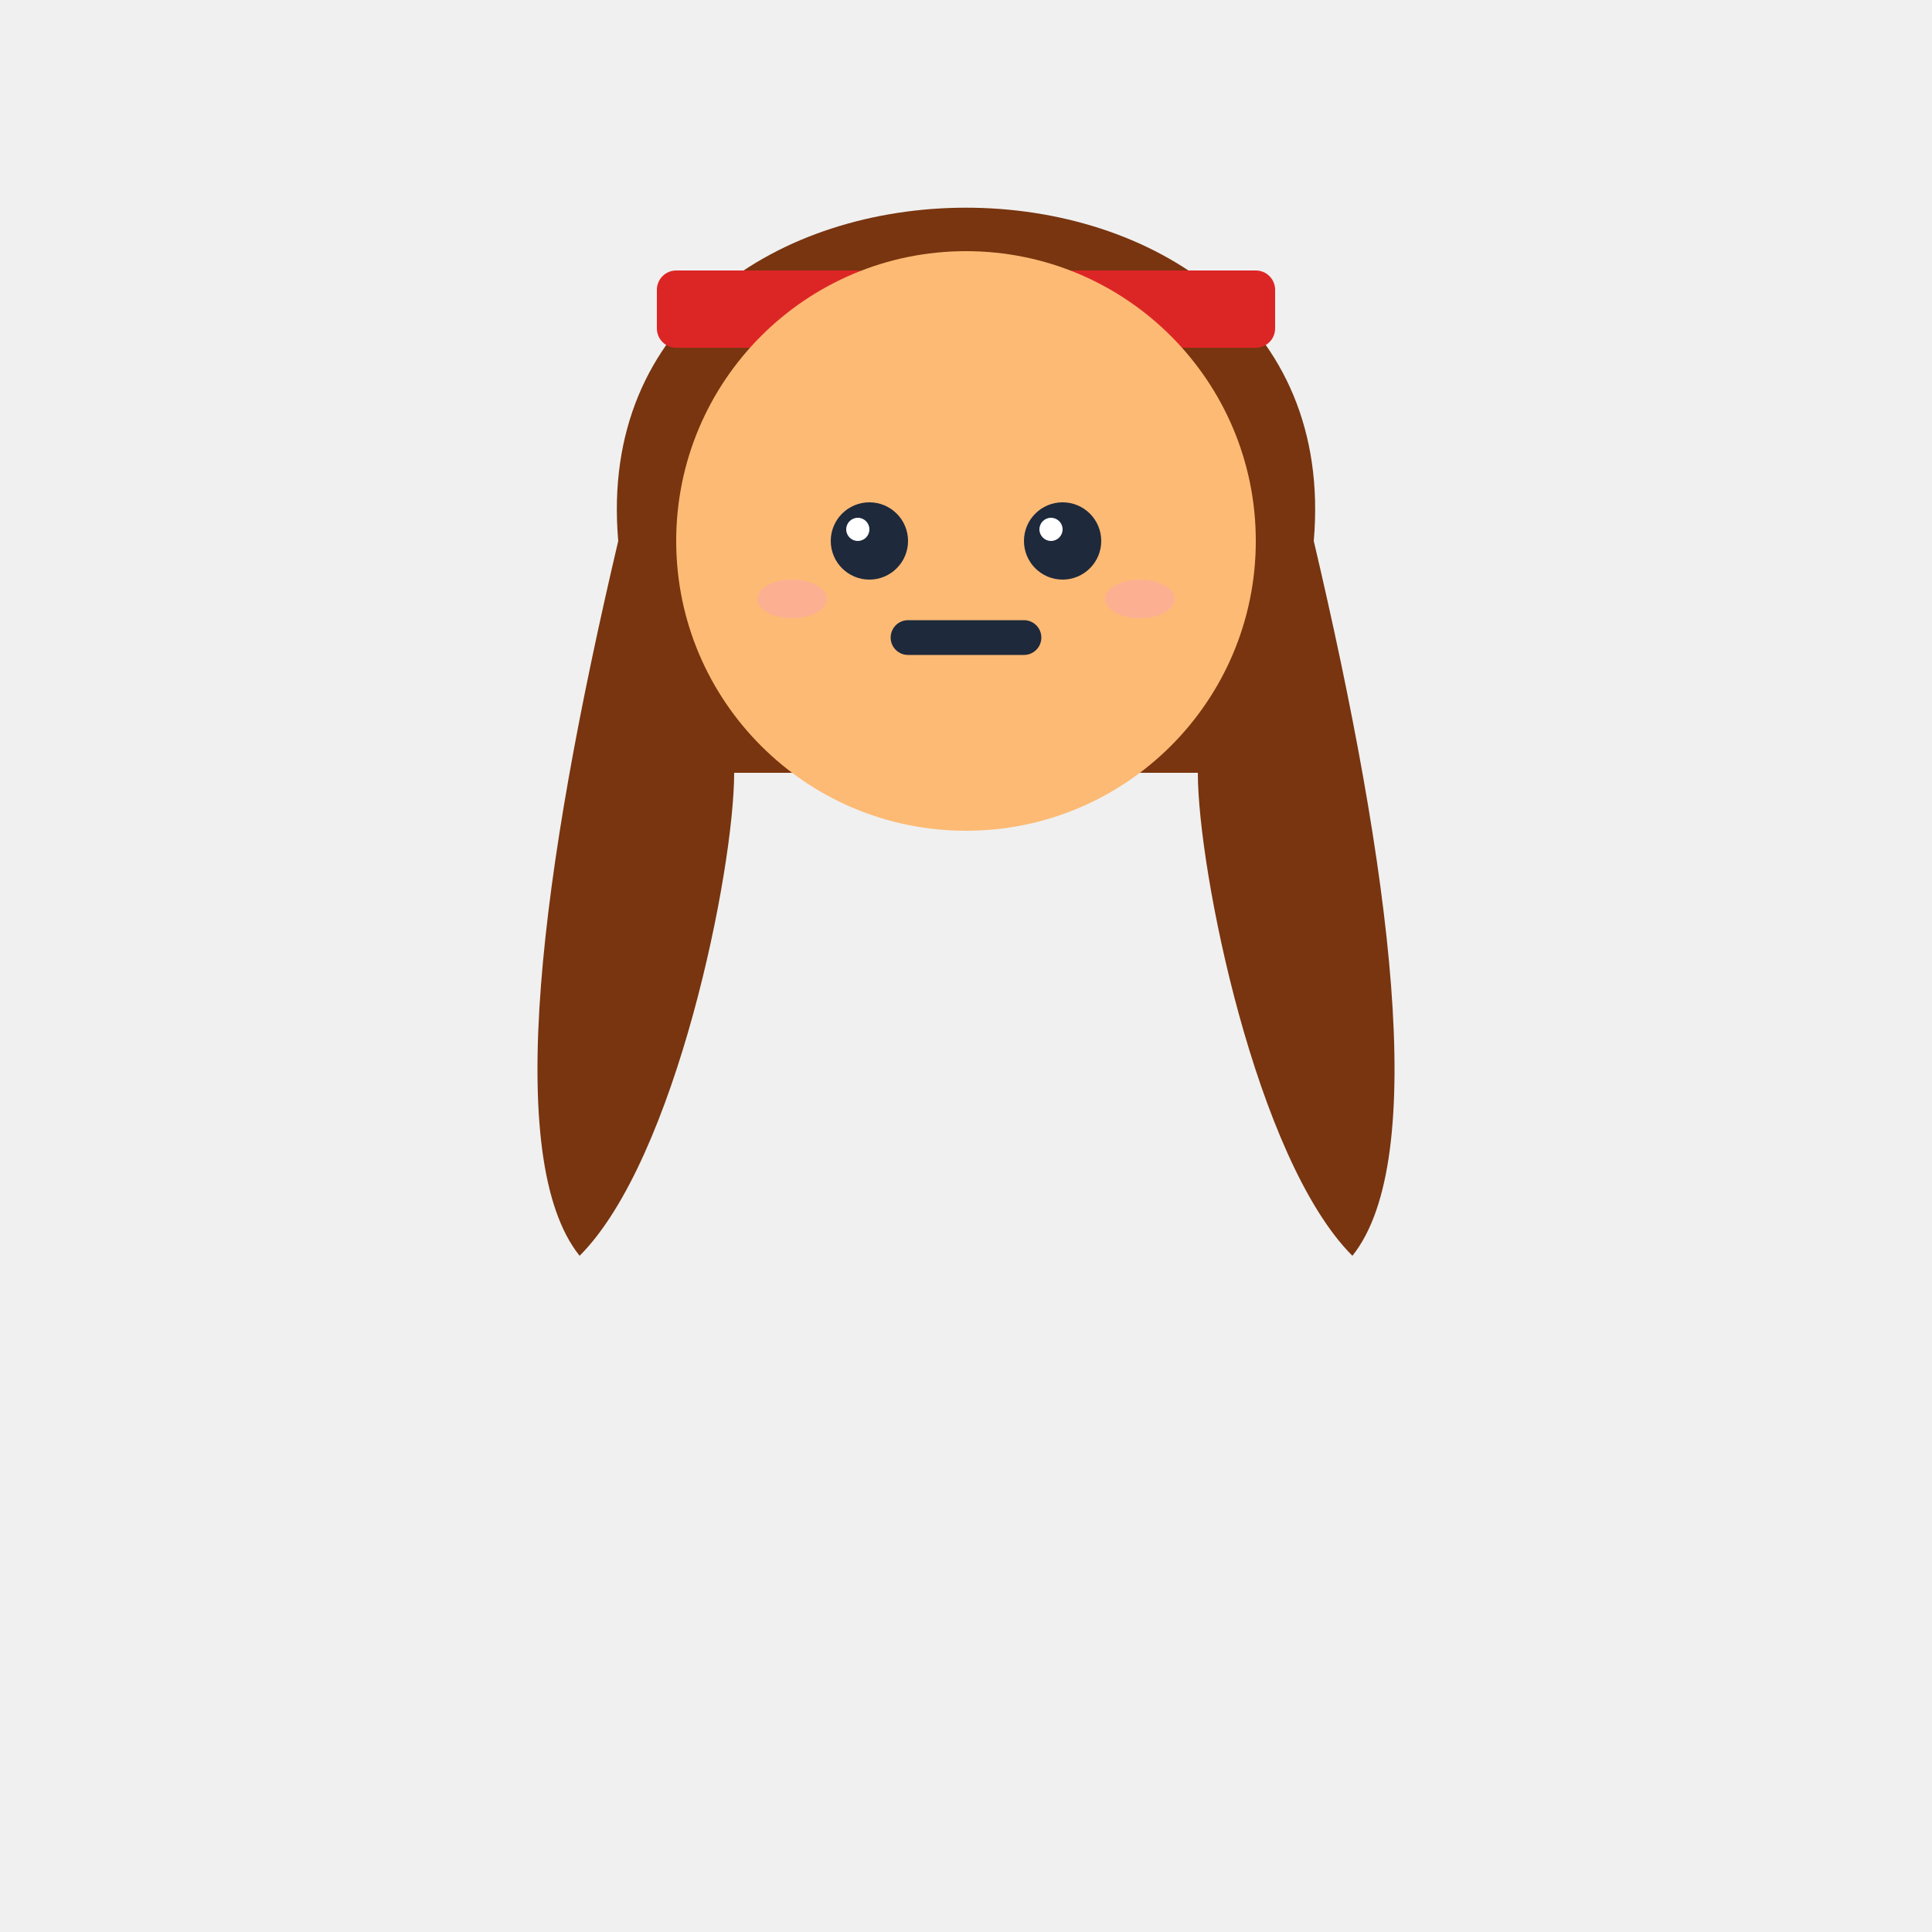
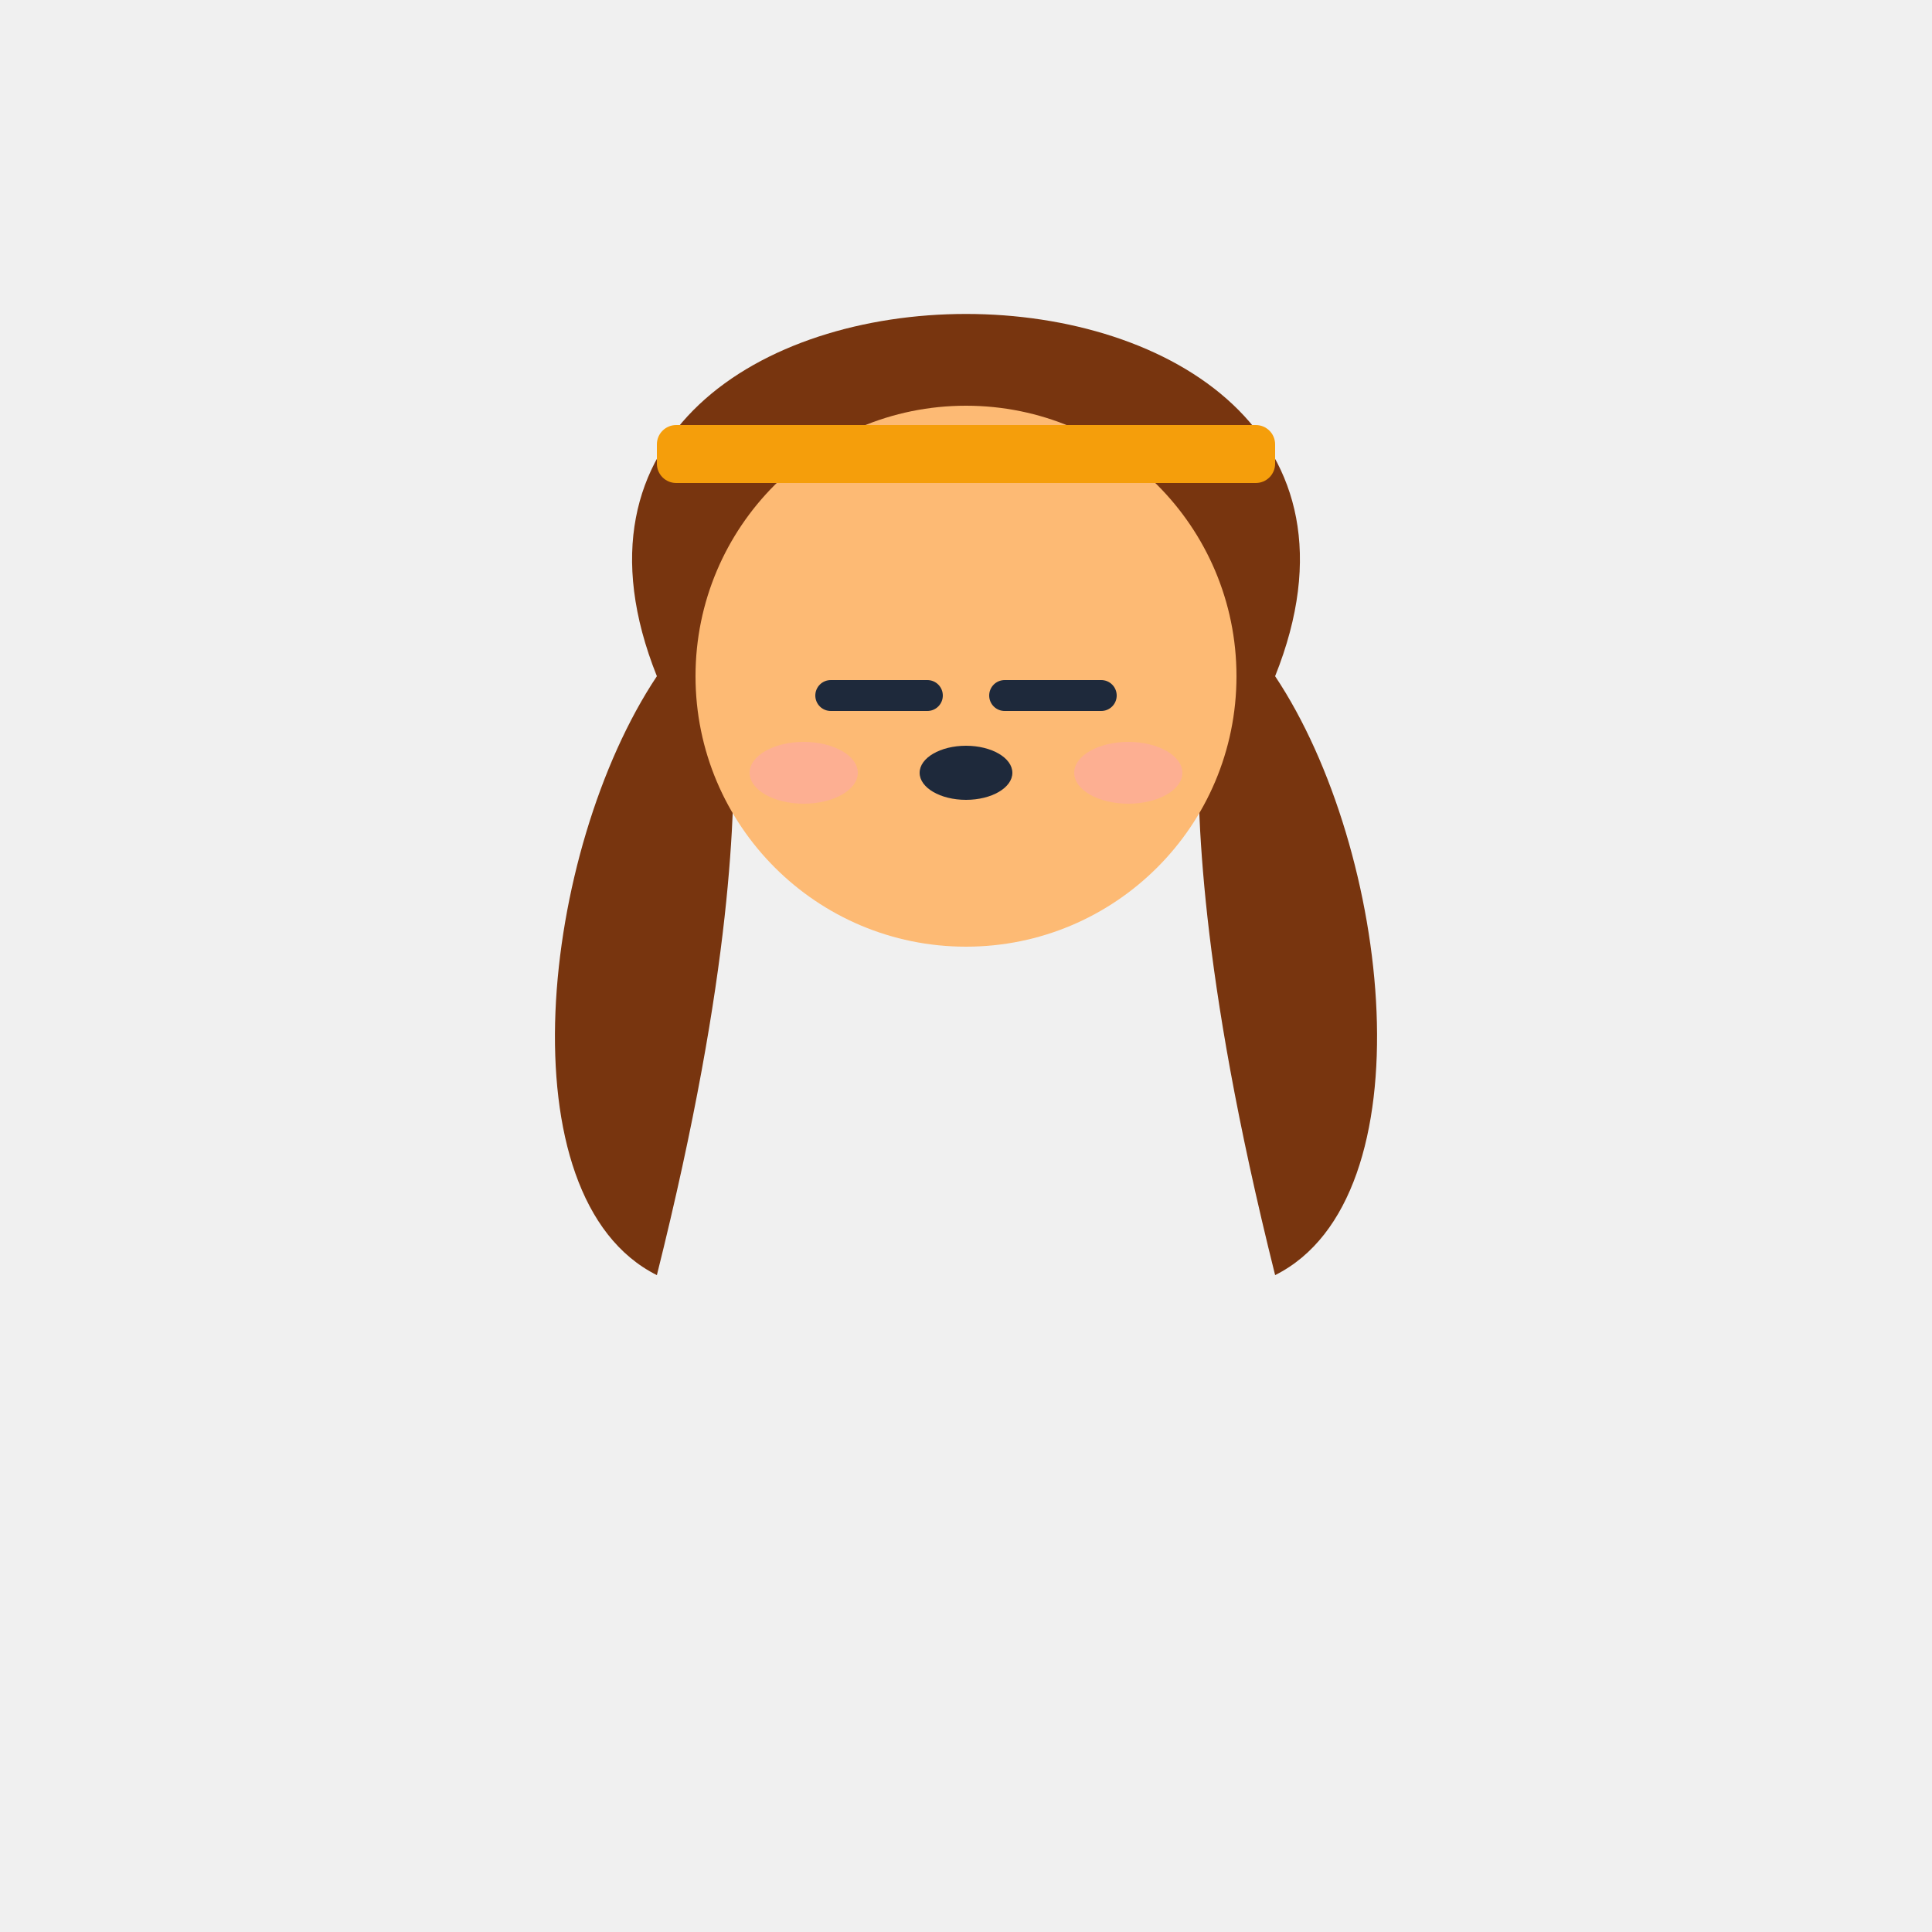
<svg xmlns="http://www.w3.org/2000/svg" viewBox="0 0 500 500">
-   <path d="M 160 140 C 150 25 350 25 340 140 C 360 225 370 300 350 325 C 325 300 310 225 310 200 L 190 200 C 190 225 175 300 150 325 C 130 300 140 225 160 140 Z" fill="#78350F" />
-   <rect x="170" y="70" width="160" height="20" fill="#DC2626" rx="5" />
-   <circle cx="250" cy="140" r="75" fill="#FDBA74" />
-   <path d="M215 120 Q225 125 L235 115" stroke="#1E293B" stroke-width="6" stroke-linecap="round" fill="none" />
-   <path d="M265 115 Q275 125 L285 120" stroke="#1E293B" stroke-width="6" stroke-linecap="round" fill="none" />
-   <circle cx="225" cy="140" r="10" fill="#1E293B" />
-   <circle cx="222" cy="137" r="3" fill="#FFFFFF" />
-   <circle cx="275" cy="140" r="10" fill="#1E293B" />
-   <circle cx="272" cy="137" r="3" fill="#FFFFFF" />
-   <ellipse cx="205" cy="155" rx="9" ry="5" fill="#FDA4AF" opacity="0.5" />
-   <ellipse cx="295" cy="155" rx="9" ry="5" fill="#FDA4AF" opacity="0.5" />
-   <path d="M235 165 h30" stroke="#1E293B" stroke-width="9" stroke-linecap="round" />
-   <path d="M305 105 Q315 140 L295 140" fill="#3B82F6" opacity="0.8" />
+   <path d="M 170 175 C 120 50 380 50 330 175 C 360 220 370 310 330 330 C 310 250 310 210 310 190 L 190 190 C 190 210 190 250 170 330 C 130 310 140 220 170 175 Z" fill="#78350F" />
+   <circle cx="250" cy="175" r="70" fill="#FDBA74" />
+   <rect x="170" y="110" width="160" height="15" fill="#F59E0B" rx="5" />
+   <path d="M215 180 h25" stroke="#1E293B" stroke-width="8" stroke-linecap="round" />
+   <path d="M260 180 h25" stroke="#1E293B" stroke-width="8" stroke-linecap="round" />
+   <ellipse cx="208" cy="200" rx="14" ry="8" fill="#FDA4AF" opacity="0.5" />
+   <ellipse cx="292" cy="200" rx="14" ry="8" fill="#FDA4AF" opacity="0.5" />
+   <ellipse cx="250" cy="200" rx="12" ry="7" fill="#1E293B" />
+   <path d="M300 145 Q310 175 L290 175 Z" fill="#3B82F6" stroke="#1E293B" stroke-width="4" stroke-linejoin="round" />
</svg>
